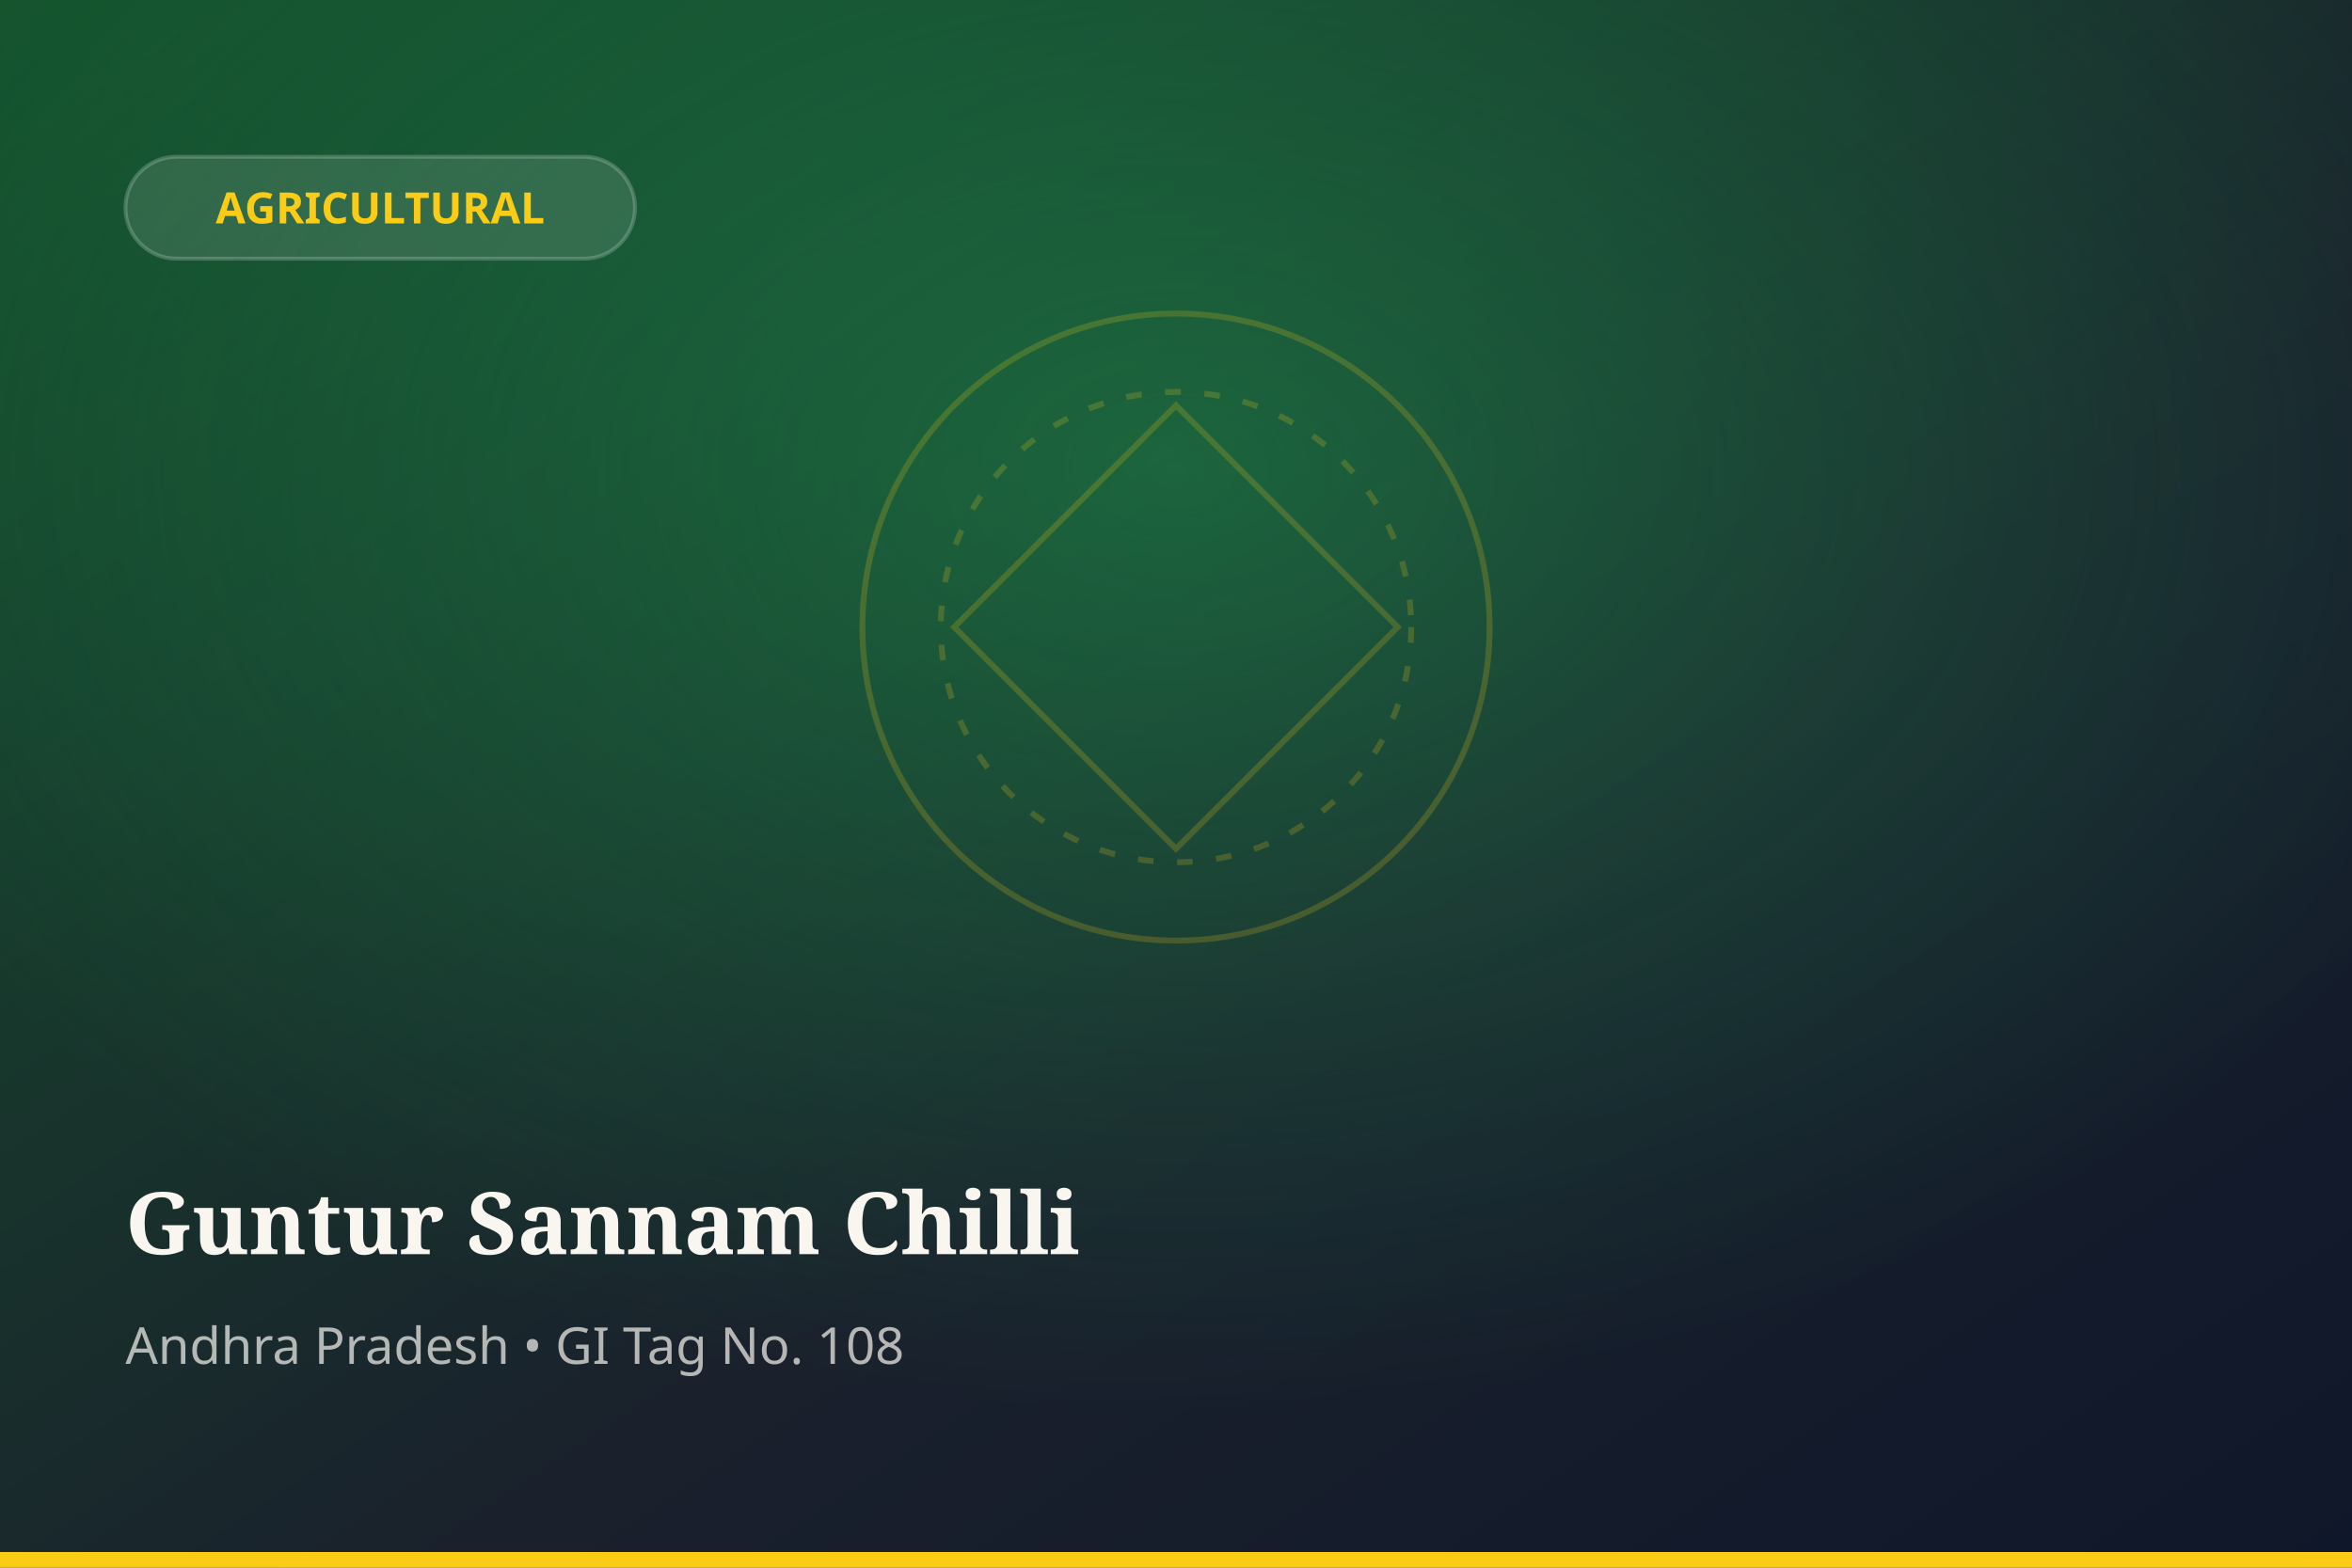
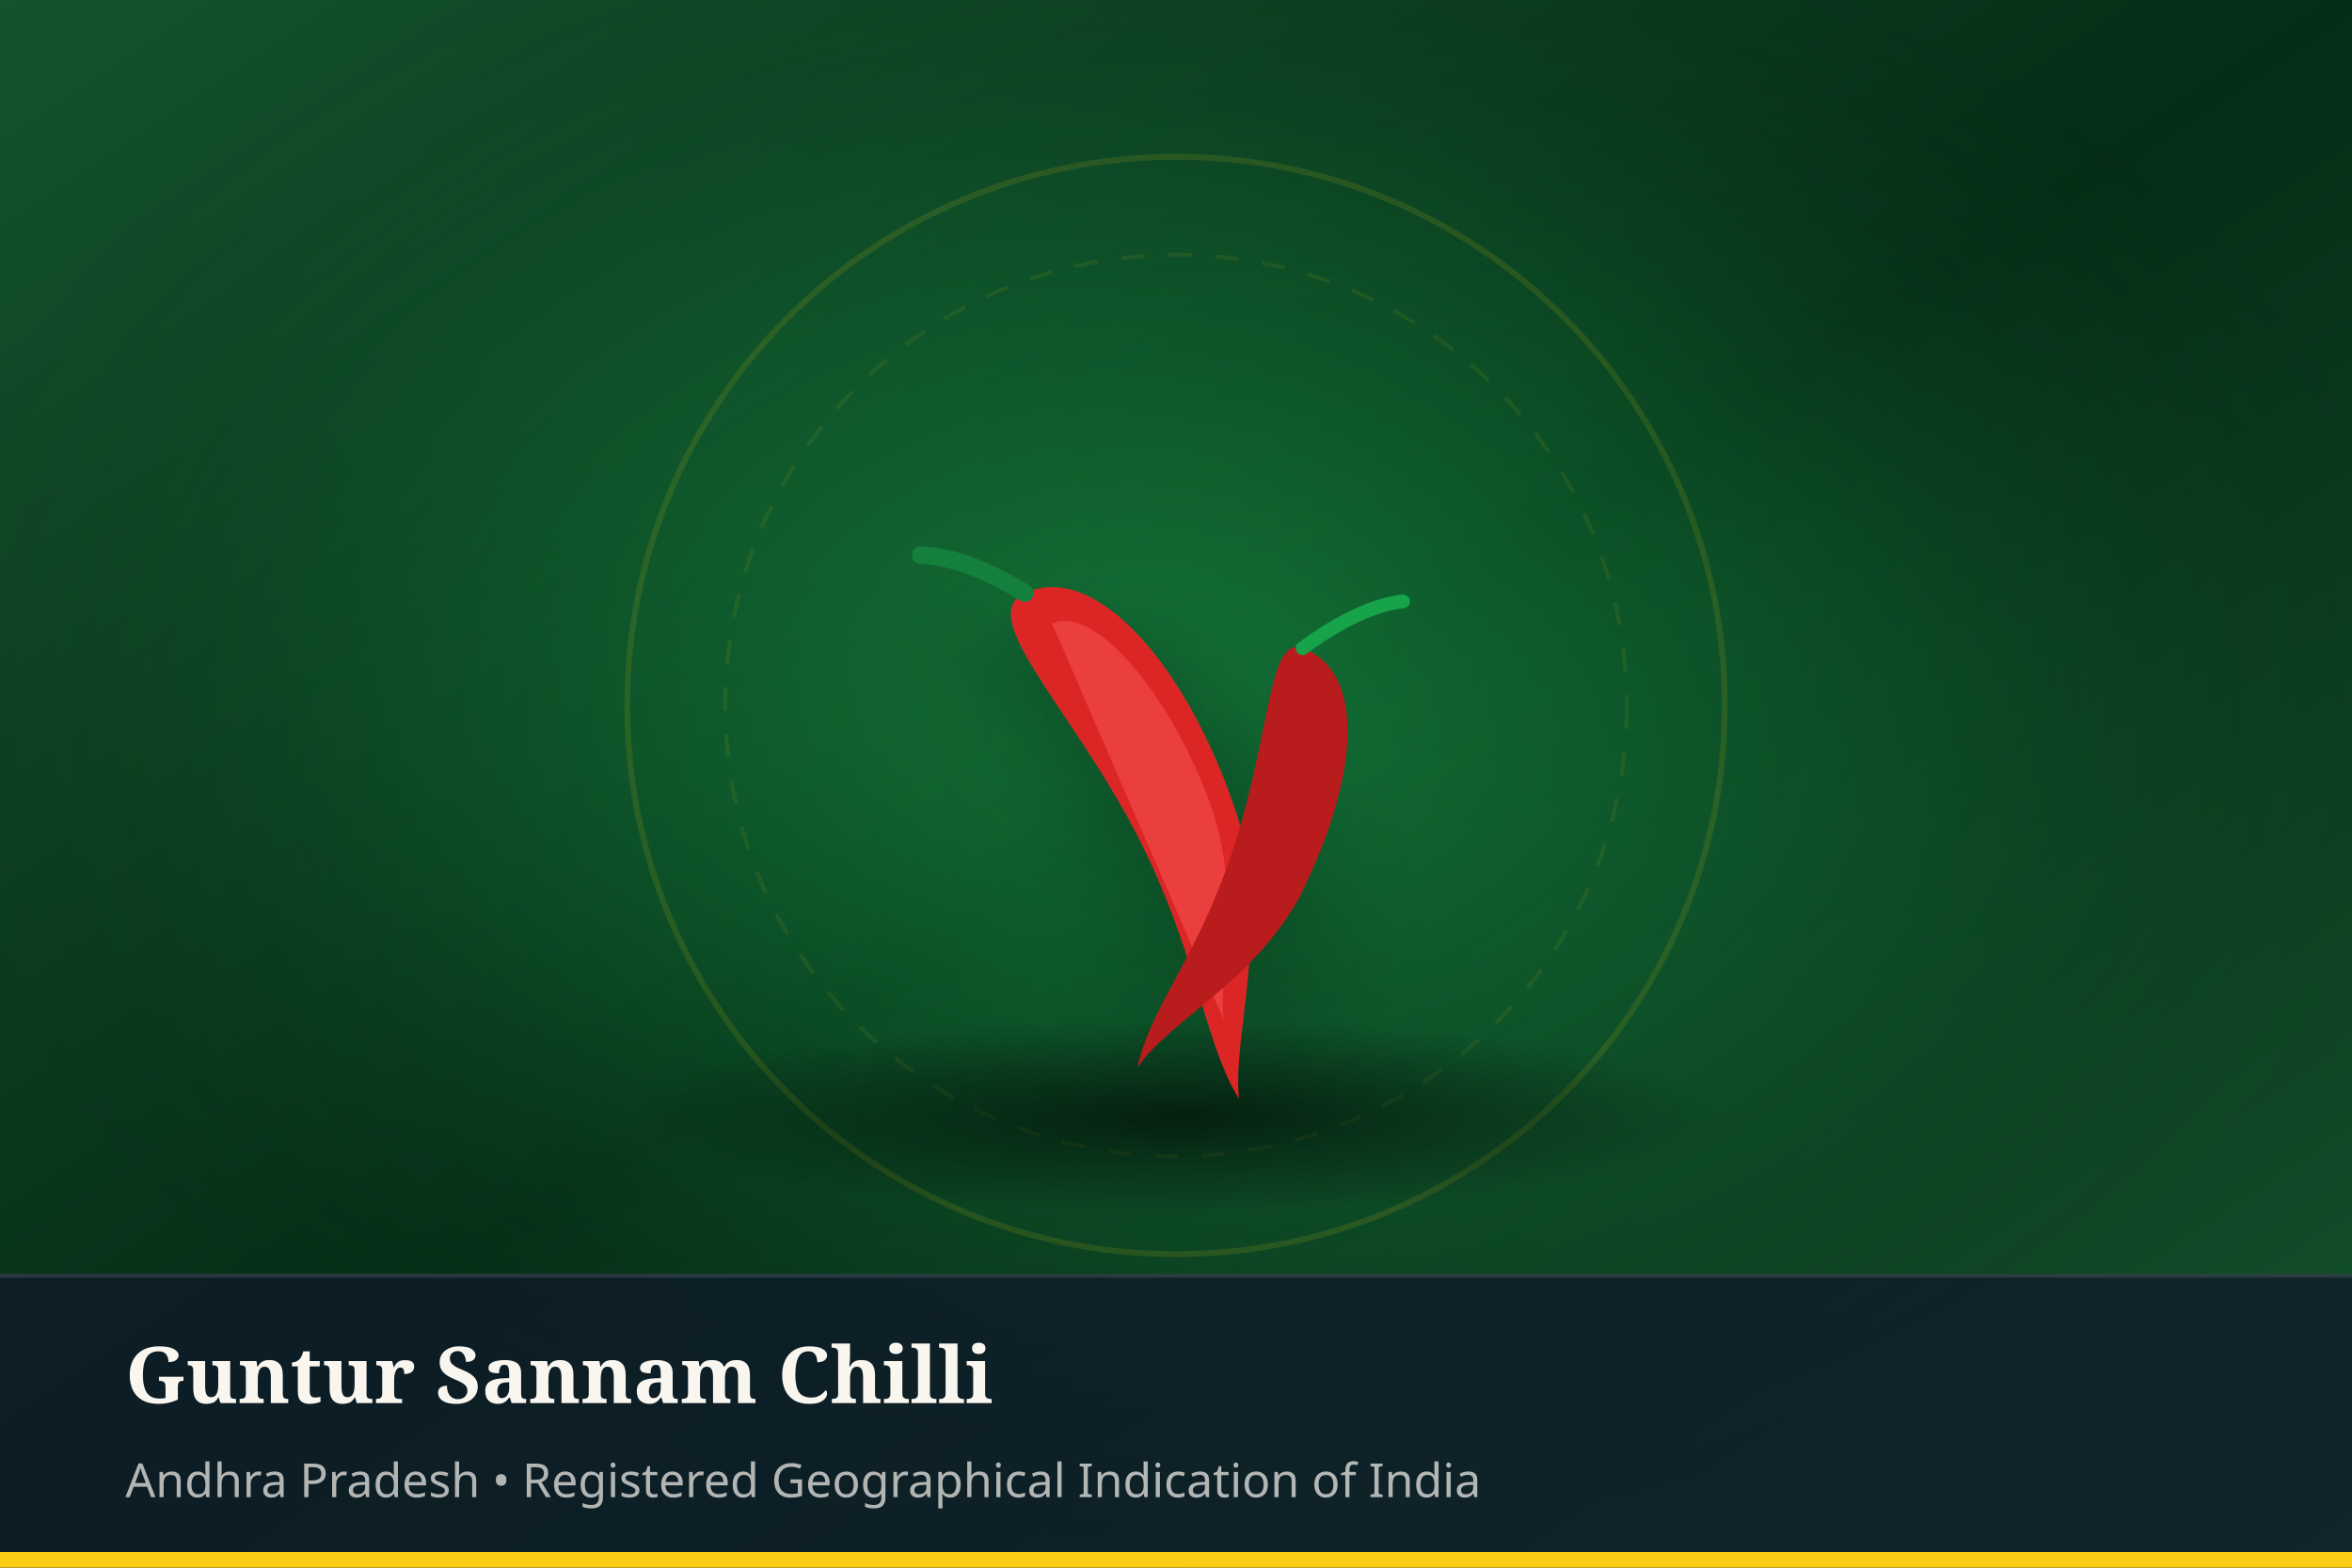
<svg xmlns="http://www.w3.org/2000/svg" width="600" height="400" viewBox="0 0 600 400">
  <defs>
    <linearGradient id="bgGrad_guntur-sannam-chilli" x1="0%" y1="0%" x2="100%" y2="100%">
      <stop offset="0%" stop-color="#14532D" />
-       <stop offset="60%" stop-color="#1A202C" />
-       <stop offset="100%" stop-color="#0F172A" />
+       <stop offset="50%" stop-color="#052E16" />
+       <stop offset="100%" stop-color="#14532D" />
    </linearGradient>
-     <radialGradient id="glowGrad_guntur-sannam-chilli" cx="50%" cy="30%" r="60%">
-       <stop offset="0%" stop-color="#22C55E" stop-opacity="0.35" />
-       <stop offset="100%" stop-color="#22C55E" stop-opacity="0" />
+     <radialGradient id="spotlight_guntur-sannam-chilli" cx="50%" cy="45%" r="55%">
+       <stop offset="0%" stop-color="#22C55E" stop-opacity="0.45" />
+       <stop offset="60%" stop-color="#22C55E" stop-opacity="0.1" />
+       <stop offset="100%" stop-color="#000000" stop-opacity="0" />
+     </radialGradient>
+     <radialGradient id="floorShadow_guntur-sannam-chilli" cx="50%" cy="50%" r="50%">
+       <stop offset="0%" stop-color="rgba(0,0,0,0.6)" />
+       <stop offset="100%" stop-color="rgba(0,0,0,0)" />
    </radialGradient>
  </defs>
  <rect width="100%" height="100%" fill="url(#bgGrad_guntur-sannam-chilli)" />
-   <rect width="100%" height="100%" fill="url(#glowGrad_guntur-sannam-chilli)" />
-   <g transform="translate(300, 160)" stroke="#FACC15" stroke-opacity="0.2" fill="none" stroke-width="1.5">
-     <circle r="80" />
-     <circle r="60" stroke-dasharray="4,6" />
-     <rect x="-40" y="-40" width="80" height="80" transform="rotate(45)" />
+   <rect width="100%" height="100%" fill="url(#spotlight_guntur-sannam-chilli)" />
+   <circle cx="300" cy="180" r="140" fill="none" stroke="#FACC15" stroke-opacity="0.12" stroke-width="1.5" />
+   <circle cx="300" cy="180" r="115" fill="none" stroke="#FACC15" stroke-opacity="0.08" stroke-width="1" stroke-dasharray="6,6" />
+   <ellipse cx="300" cy="285" rx="140" ry="25" fill="url(#floorShadow_guntur-sannam-chilli)" />
+   <g transform="translate(300, 180)">
+     <g transform="translate(-15, 10) rotate(-25)">
+       <path d="M-5,-45 C15,-45 25,-10 20,30 C15,60 -5,80 -10,95 C-12,80 -5,60 -5,30 C-5,-10 -20,-45 -5,-45 Z" fill="#DC2626" filter="drop-shadow(0 10px 15px rgba(0,0,0,0.4))" />
+       <path d="M-2,-35 C10,-35 18,-5 15,25 C12,50 -2,65 -5,75" fill="#EF4444" opacity="0.8" />
+       <path d="M-5,-45 Q-15,-60 -25,-65" stroke="#15803D" stroke-width="4.5" fill="none" stroke-linecap="round" />
+     </g>
+     <g transform="translate(25, 20) rotate(20)">
+       <path d="M-5,-35 C12,-35 20,-10 16,25 C12,50 -4,65 -8,80 C-10,65 -4,50 -4,25 C-4,-10 -15,-35 -5,-35 Z" fill="#B91C1C" />
+       <path d="M-5,-35 Q5,-50 15,-55" stroke="#16A34A" stroke-width="3.5" fill="none" stroke-linecap="round" />
+     </g>
  </g>
-   <g transform="translate(32, 40)">
-     <rect width="130" height="26" rx="13" fill="rgba(255,255,255,0.12)" stroke="rgba(255,255,255,0.2)" />
-     <text x="65" y="17" fill="#FACC15" font-family="sans-serif" font-size="11" font-weight="600" text-anchor="middle">
-       AGRICULTURAL
-     </text>
-   </g>
-   <text x="32" y="320" fill="#F9F6F0" font-family="serif" font-size="22" font-weight="700">
+   <rect x="0" y="325" width="600" height="75" fill="rgba(15, 23, 42, 0.75)" />
+   <rect x="0" y="325" width="600" height="1" fill="rgba(255, 255, 255, 0.12)" />
+   <text x="32" y="358" fill="#F9F6F0" font-family="'Playfair Display', Georgia, serif" font-size="20" font-weight="700">
    Guntur Sannam Chilli
  </text>
-   <text x="32" y="348" fill="rgba(249, 246, 240, 0.7)" font-family="sans-serif" font-size="13">
-     Andhra Pradesh • GI Tag No. 108
+   <text x="32" y="382" fill="rgba(249, 246, 240, 0.7)" font-family="'Plus Jakarta Sans', sans-serif" font-size="12" font-weight="500">
+     Andhra Pradesh • Registered Geographical Indication of India
  </text>
  <rect x="0" y="396" width="600" height="4" fill="#FACC15" />
</svg>
